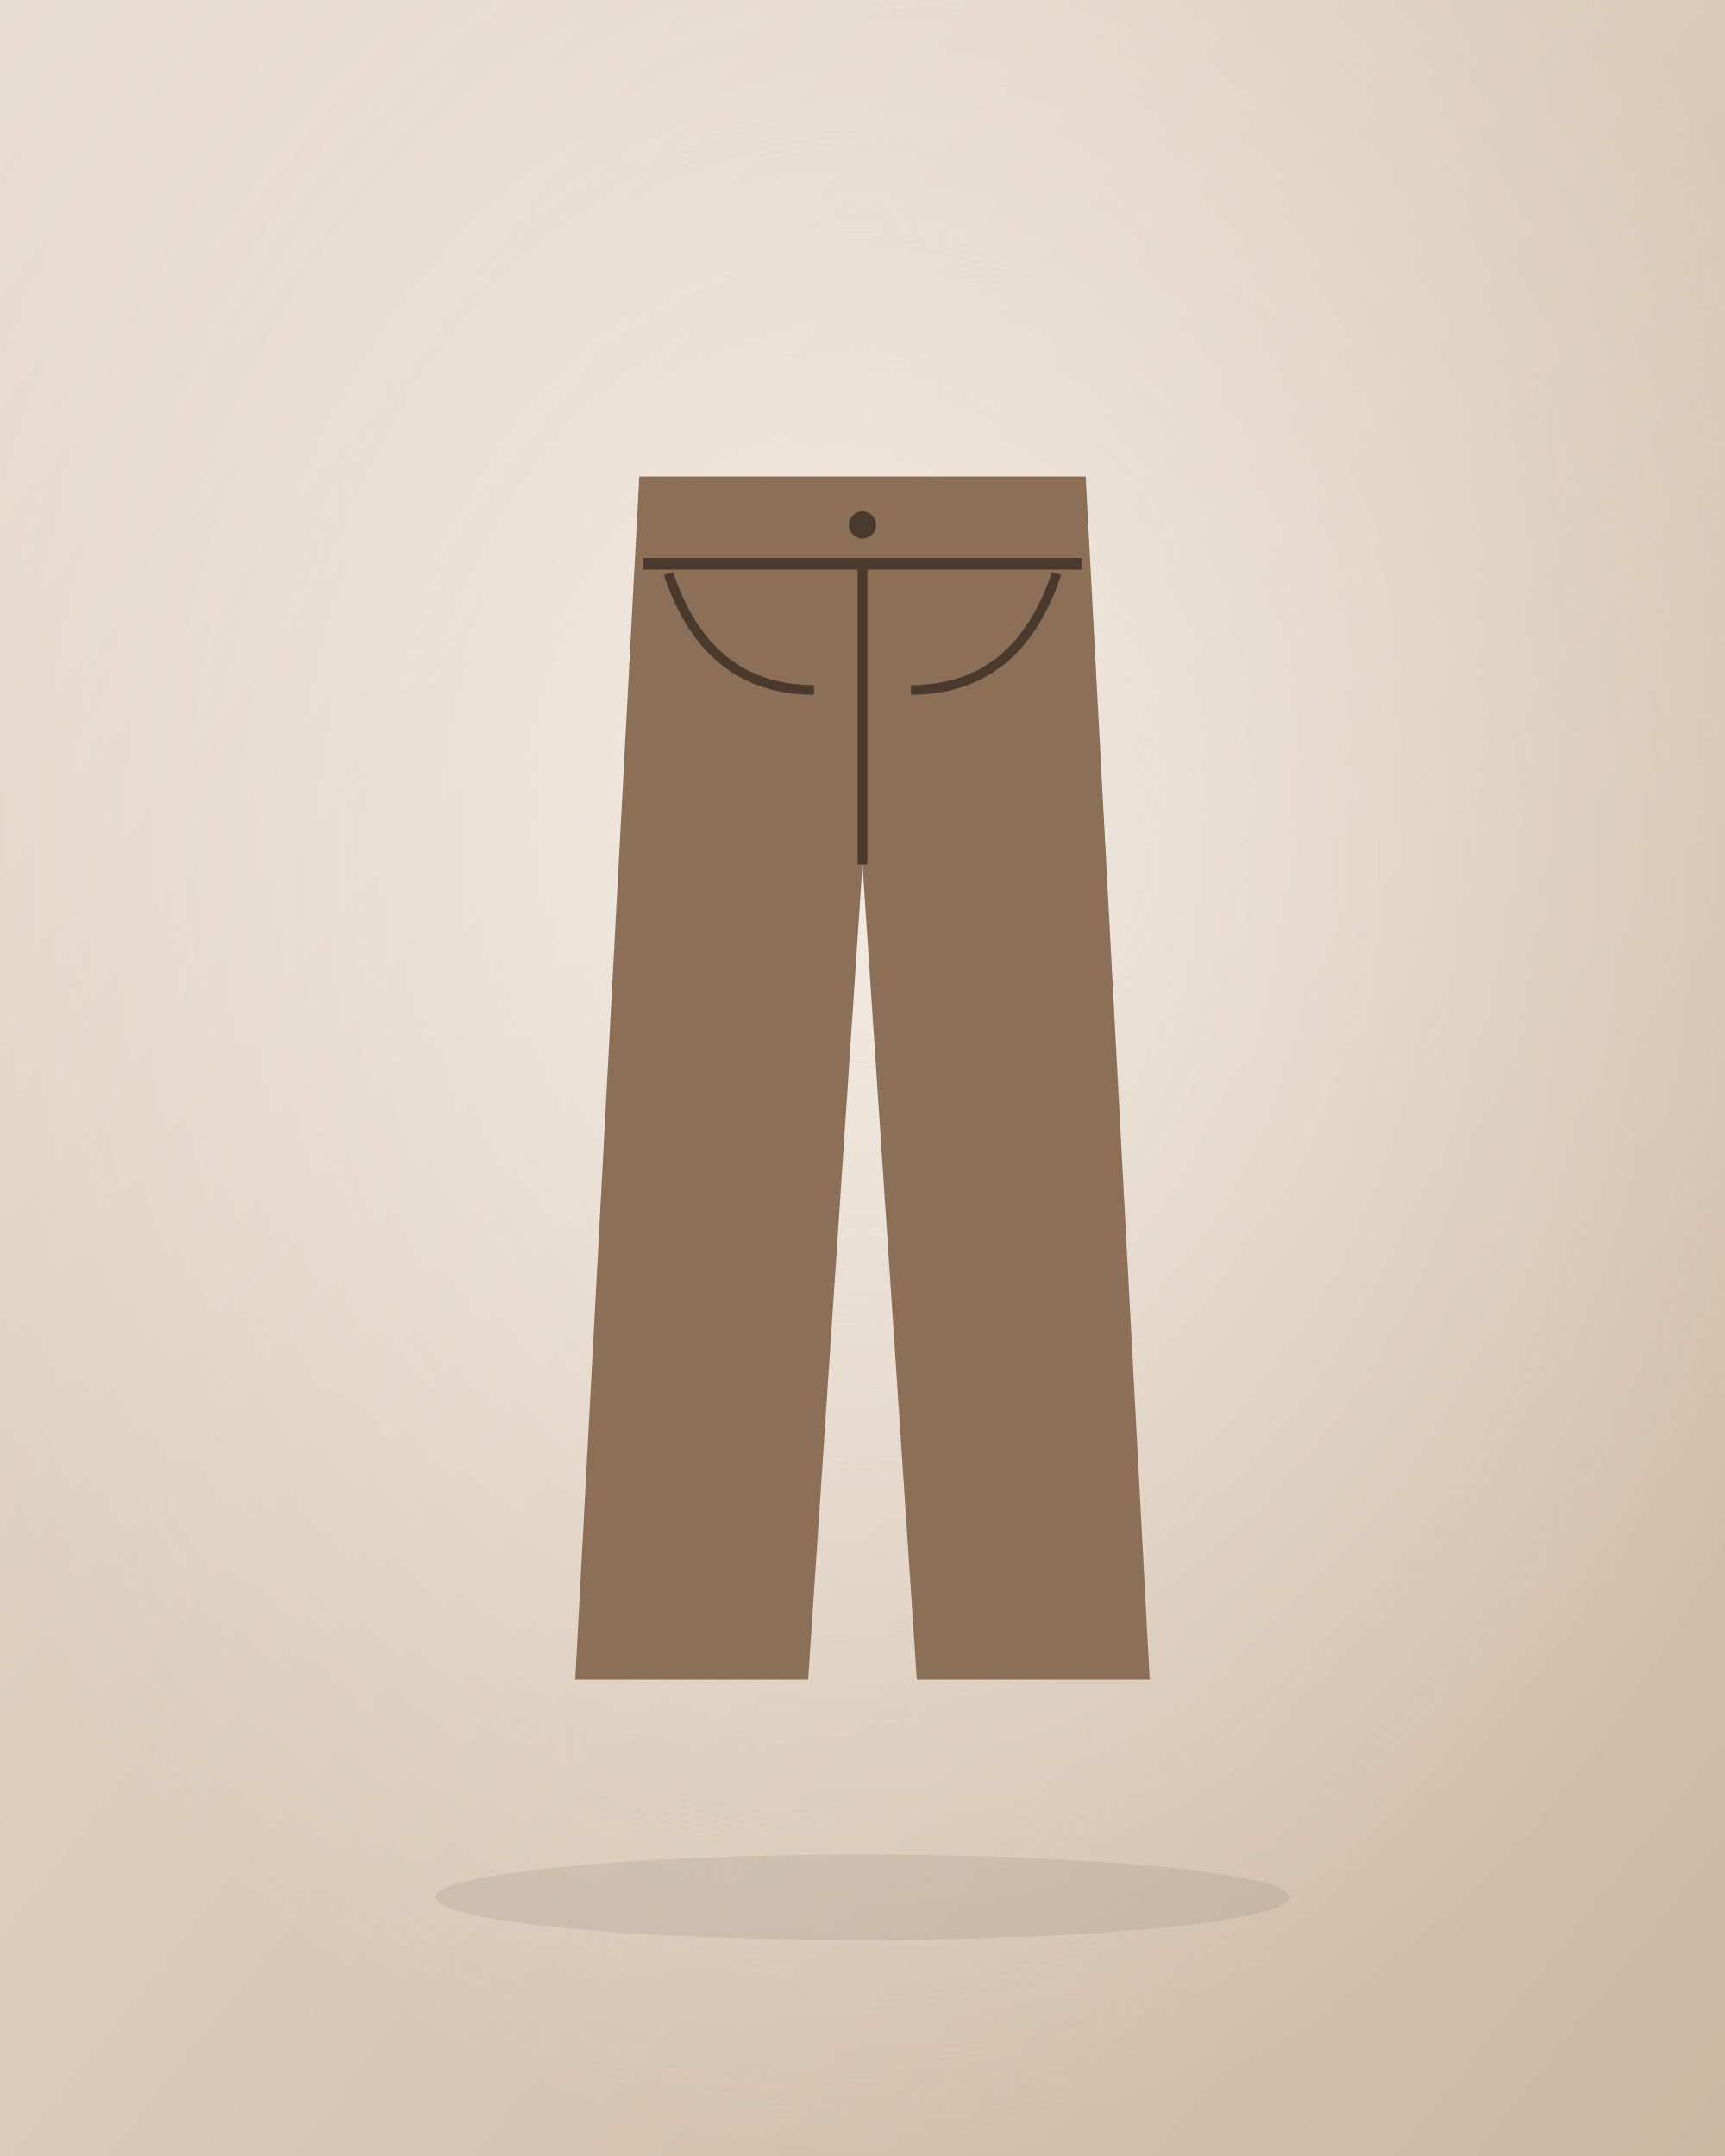
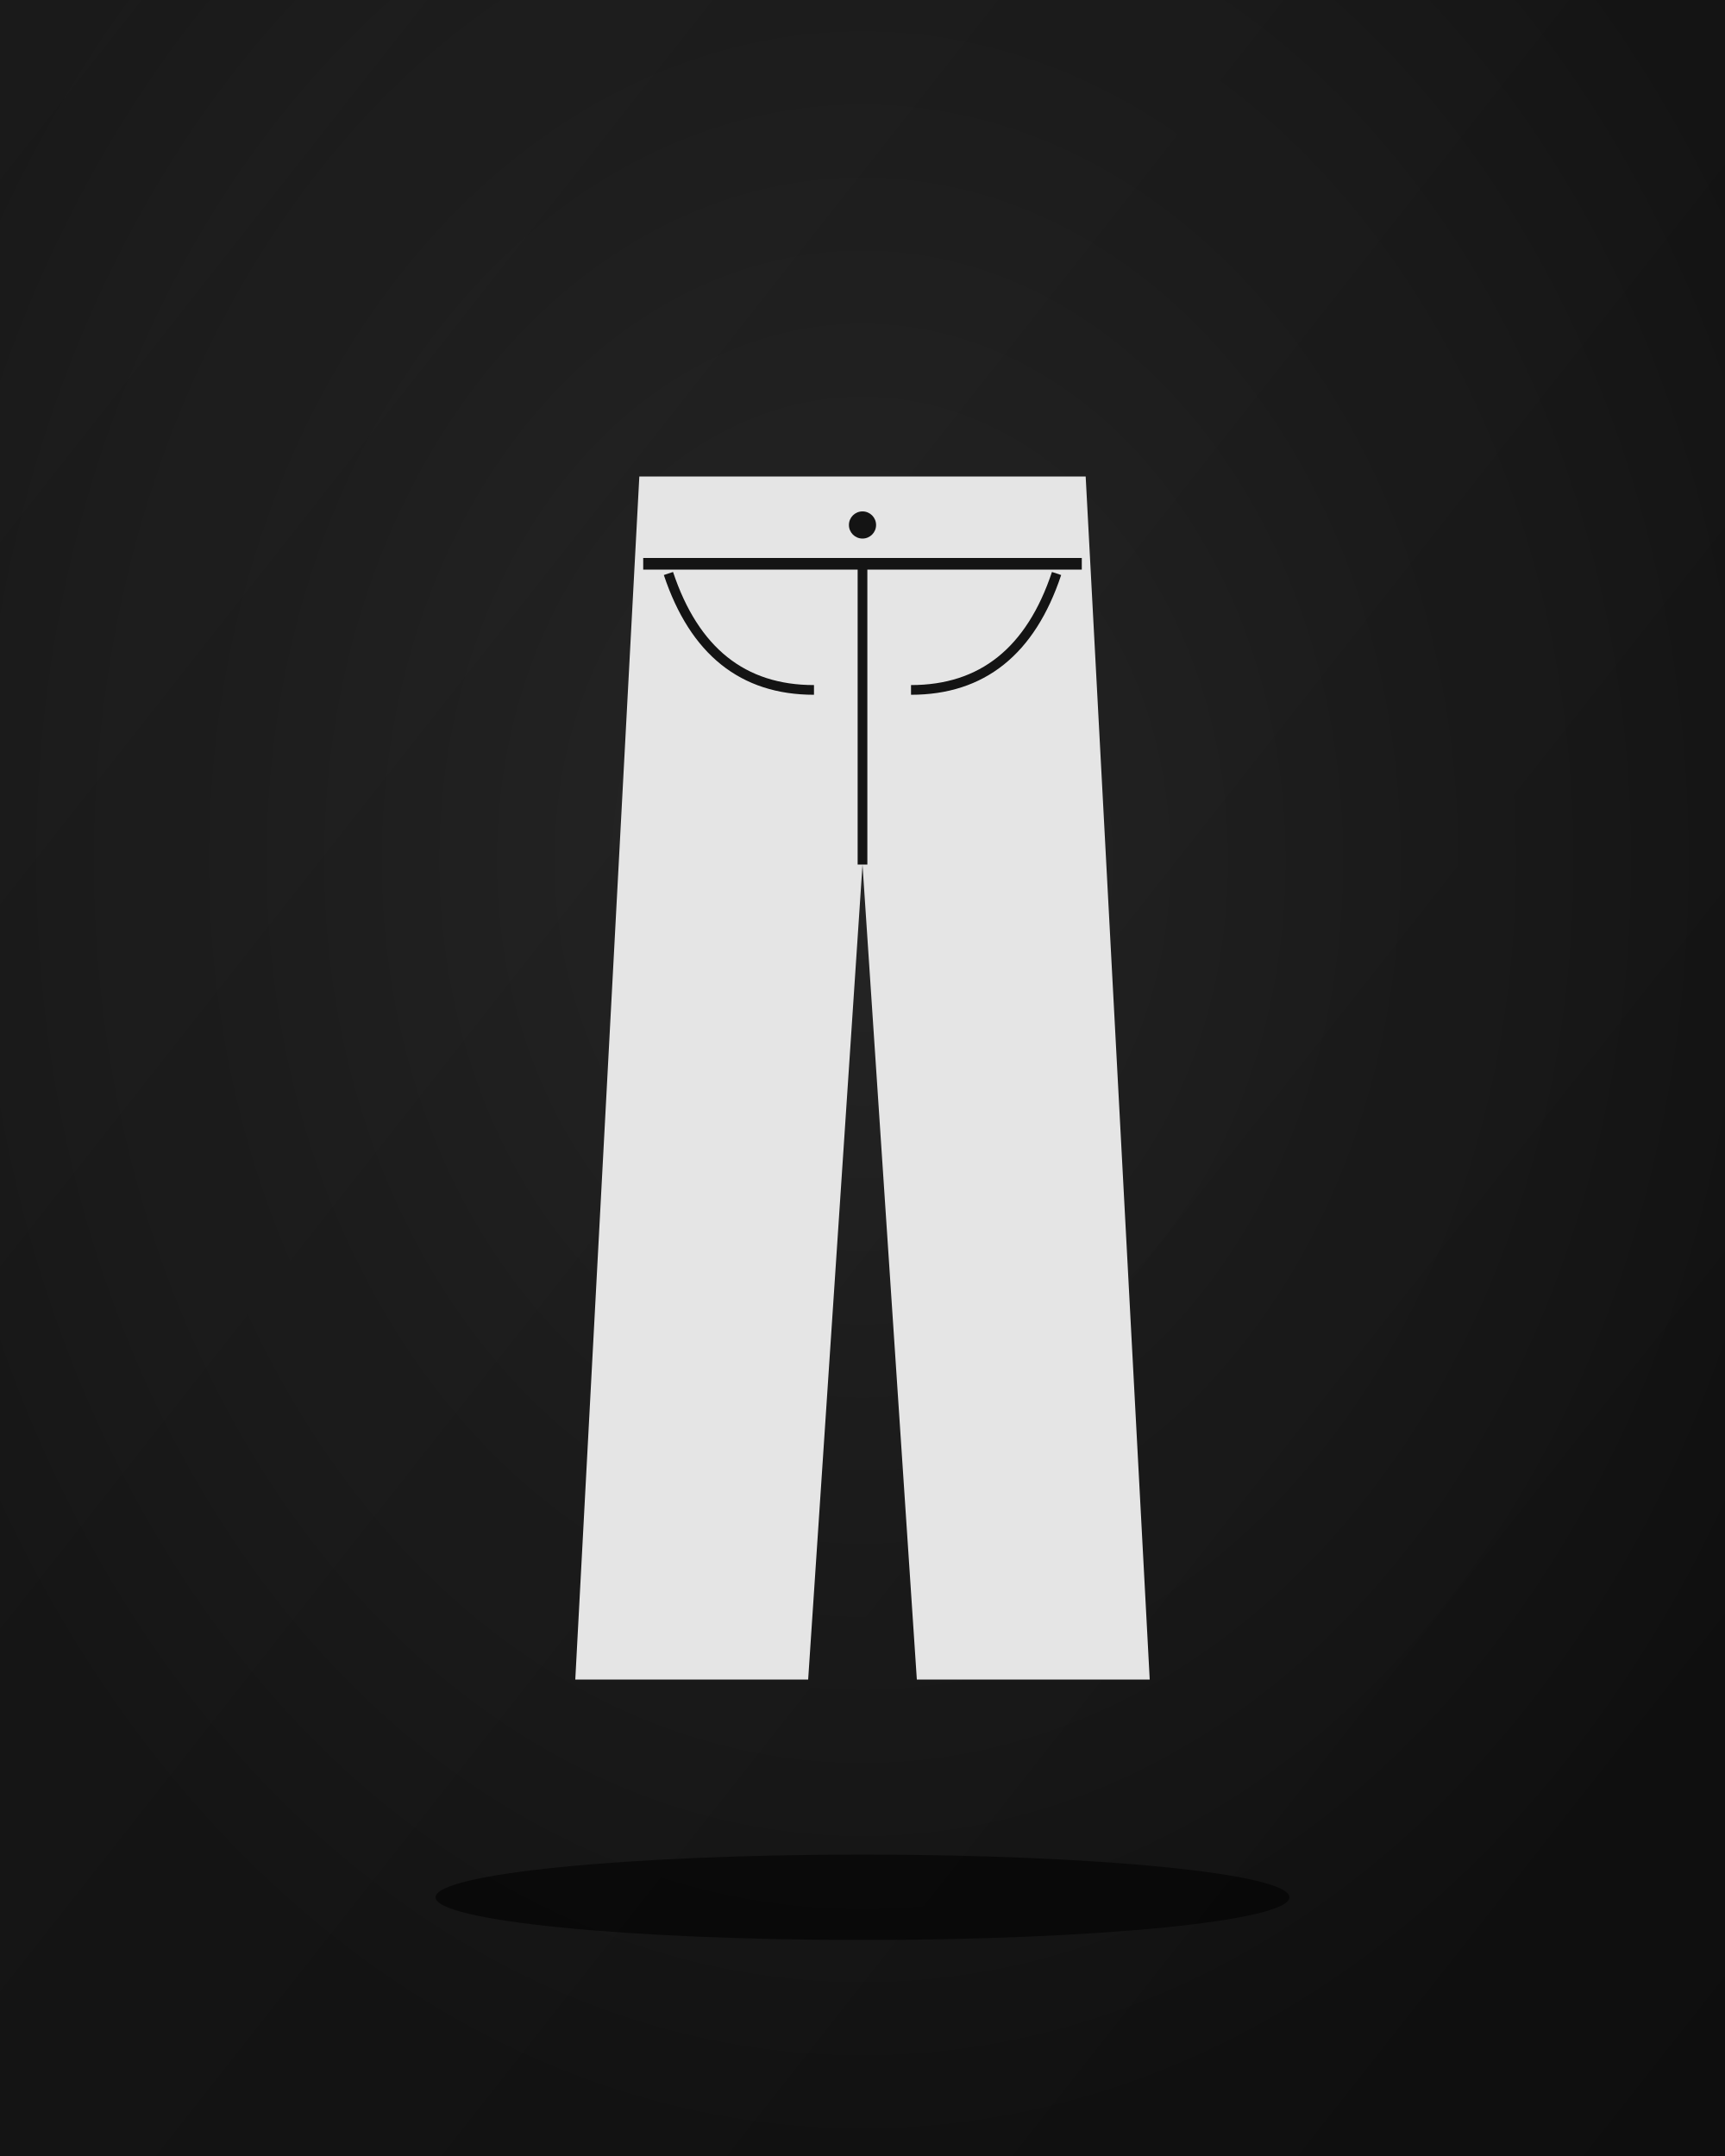
<svg xmlns="http://www.w3.org/2000/svg" viewBox="0 0 800 1000" width="800" height="1000">
  <defs>
    <linearGradient id="bg" x1="0" y1="0" x2="1" y2="1">
-       <stop offset="0" stop-color="#E8DDD1" />
-       <stop offset="1" stop-color="#CDB8A2" />
+       <stop offset="0" stop-color="#1A1A1A" />
+       <stop offset="1" stop-color="#0E0E0E" />
    </linearGradient>
    <radialGradient id="glow" cx="0.5" cy="0.4" r="0.6">
-       <stop offset="0" stop-color="#F7F2EC" stop-opacity="0.8" />
-       <stop offset="1" stop-color="#F7F2EC" stop-opacity="0" />
+       <stop offset="0" stop-color="#FFFFFF" stop-opacity="0.07" />
+       <stop offset="1" stop-color="#FFFFFF" stop-opacity="0" />
    </radialGradient>
  </defs>
  <rect width="800" height="1000" fill="url(#bg)" />
  <rect width="800" height="1000" fill="url(#glow)" />
-   <ellipse cx="400" cy="880" rx="198" ry="19.8" fill="#4A3A2E" opacity="0.10" />
+   <ellipse cx="400" cy="880" rx="198" ry="19.8" fill="#000000" opacity="0.55" />
  <g transform="translate(0 0) translate(400 500) scale(0.9) translate(-400 -500)">
-     <path fill="#8B6F57" d="M285 190 L515 190 L548 810 L428 810 L400 390 L372 810 L252 810 Z" />
-     <path stroke="#4A3A2E" stroke-width="6" d="M287 235 L513 235" />
-     <path fill="none" stroke="#4A3A2E" stroke-width="5" d="M300 240 Q320 300 375 300 M500 240 Q480 300 425 300" />
-     <path stroke="#4A3A2E" stroke-width="5" d="M400 235 L400 390" />
-     <circle cx="400" cy="215" r="7" fill="#4A3A2E" />
+     <path fill="#E5E5E5" d="M285 190 L515 190 L548 810 L428 810 L400 390 L372 810 L252 810 Z" />
+     <path stroke="#141414" stroke-width="6" d="M287 235 L513 235" />
+     <path fill="none" stroke="#141414" stroke-width="5" d="M300 240 Q320 300 375 300 M500 240 Q480 300 425 300" />
+     <path stroke="#141414" stroke-width="5" d="M400 235 L400 390" />
+     <circle cx="400" cy="215" r="7" fill="#141414" />
  </g>
</svg>
